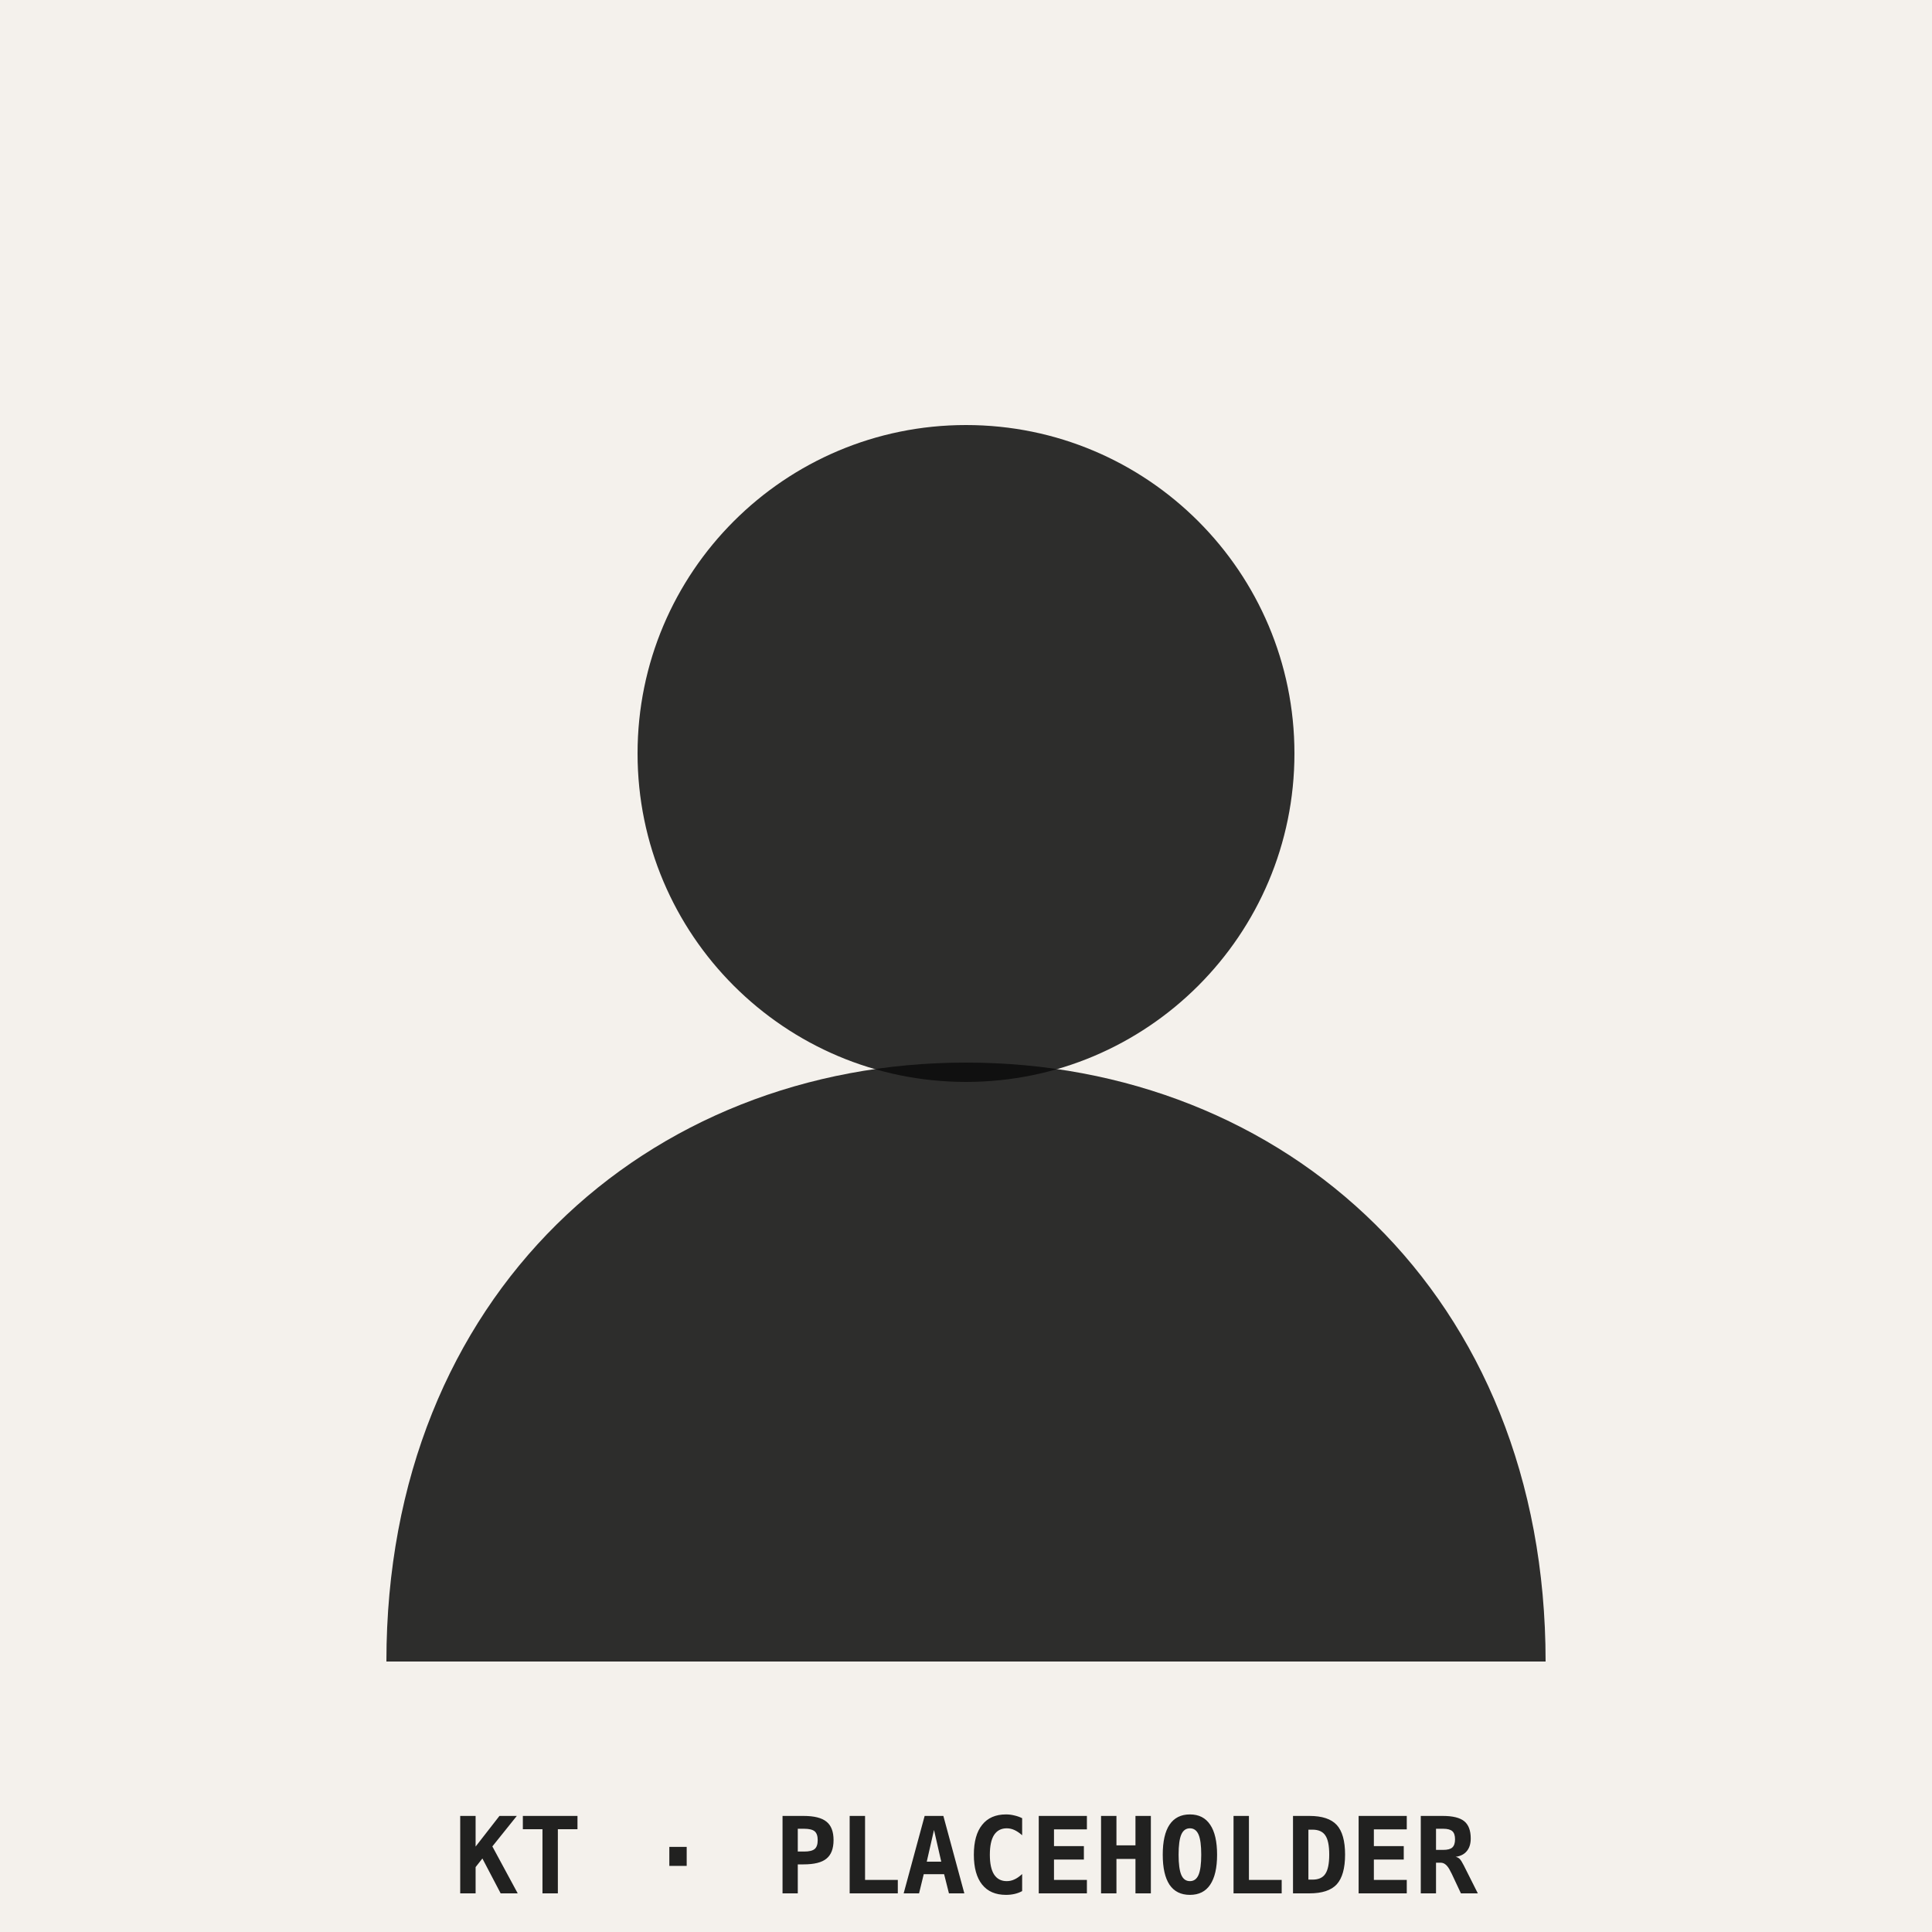
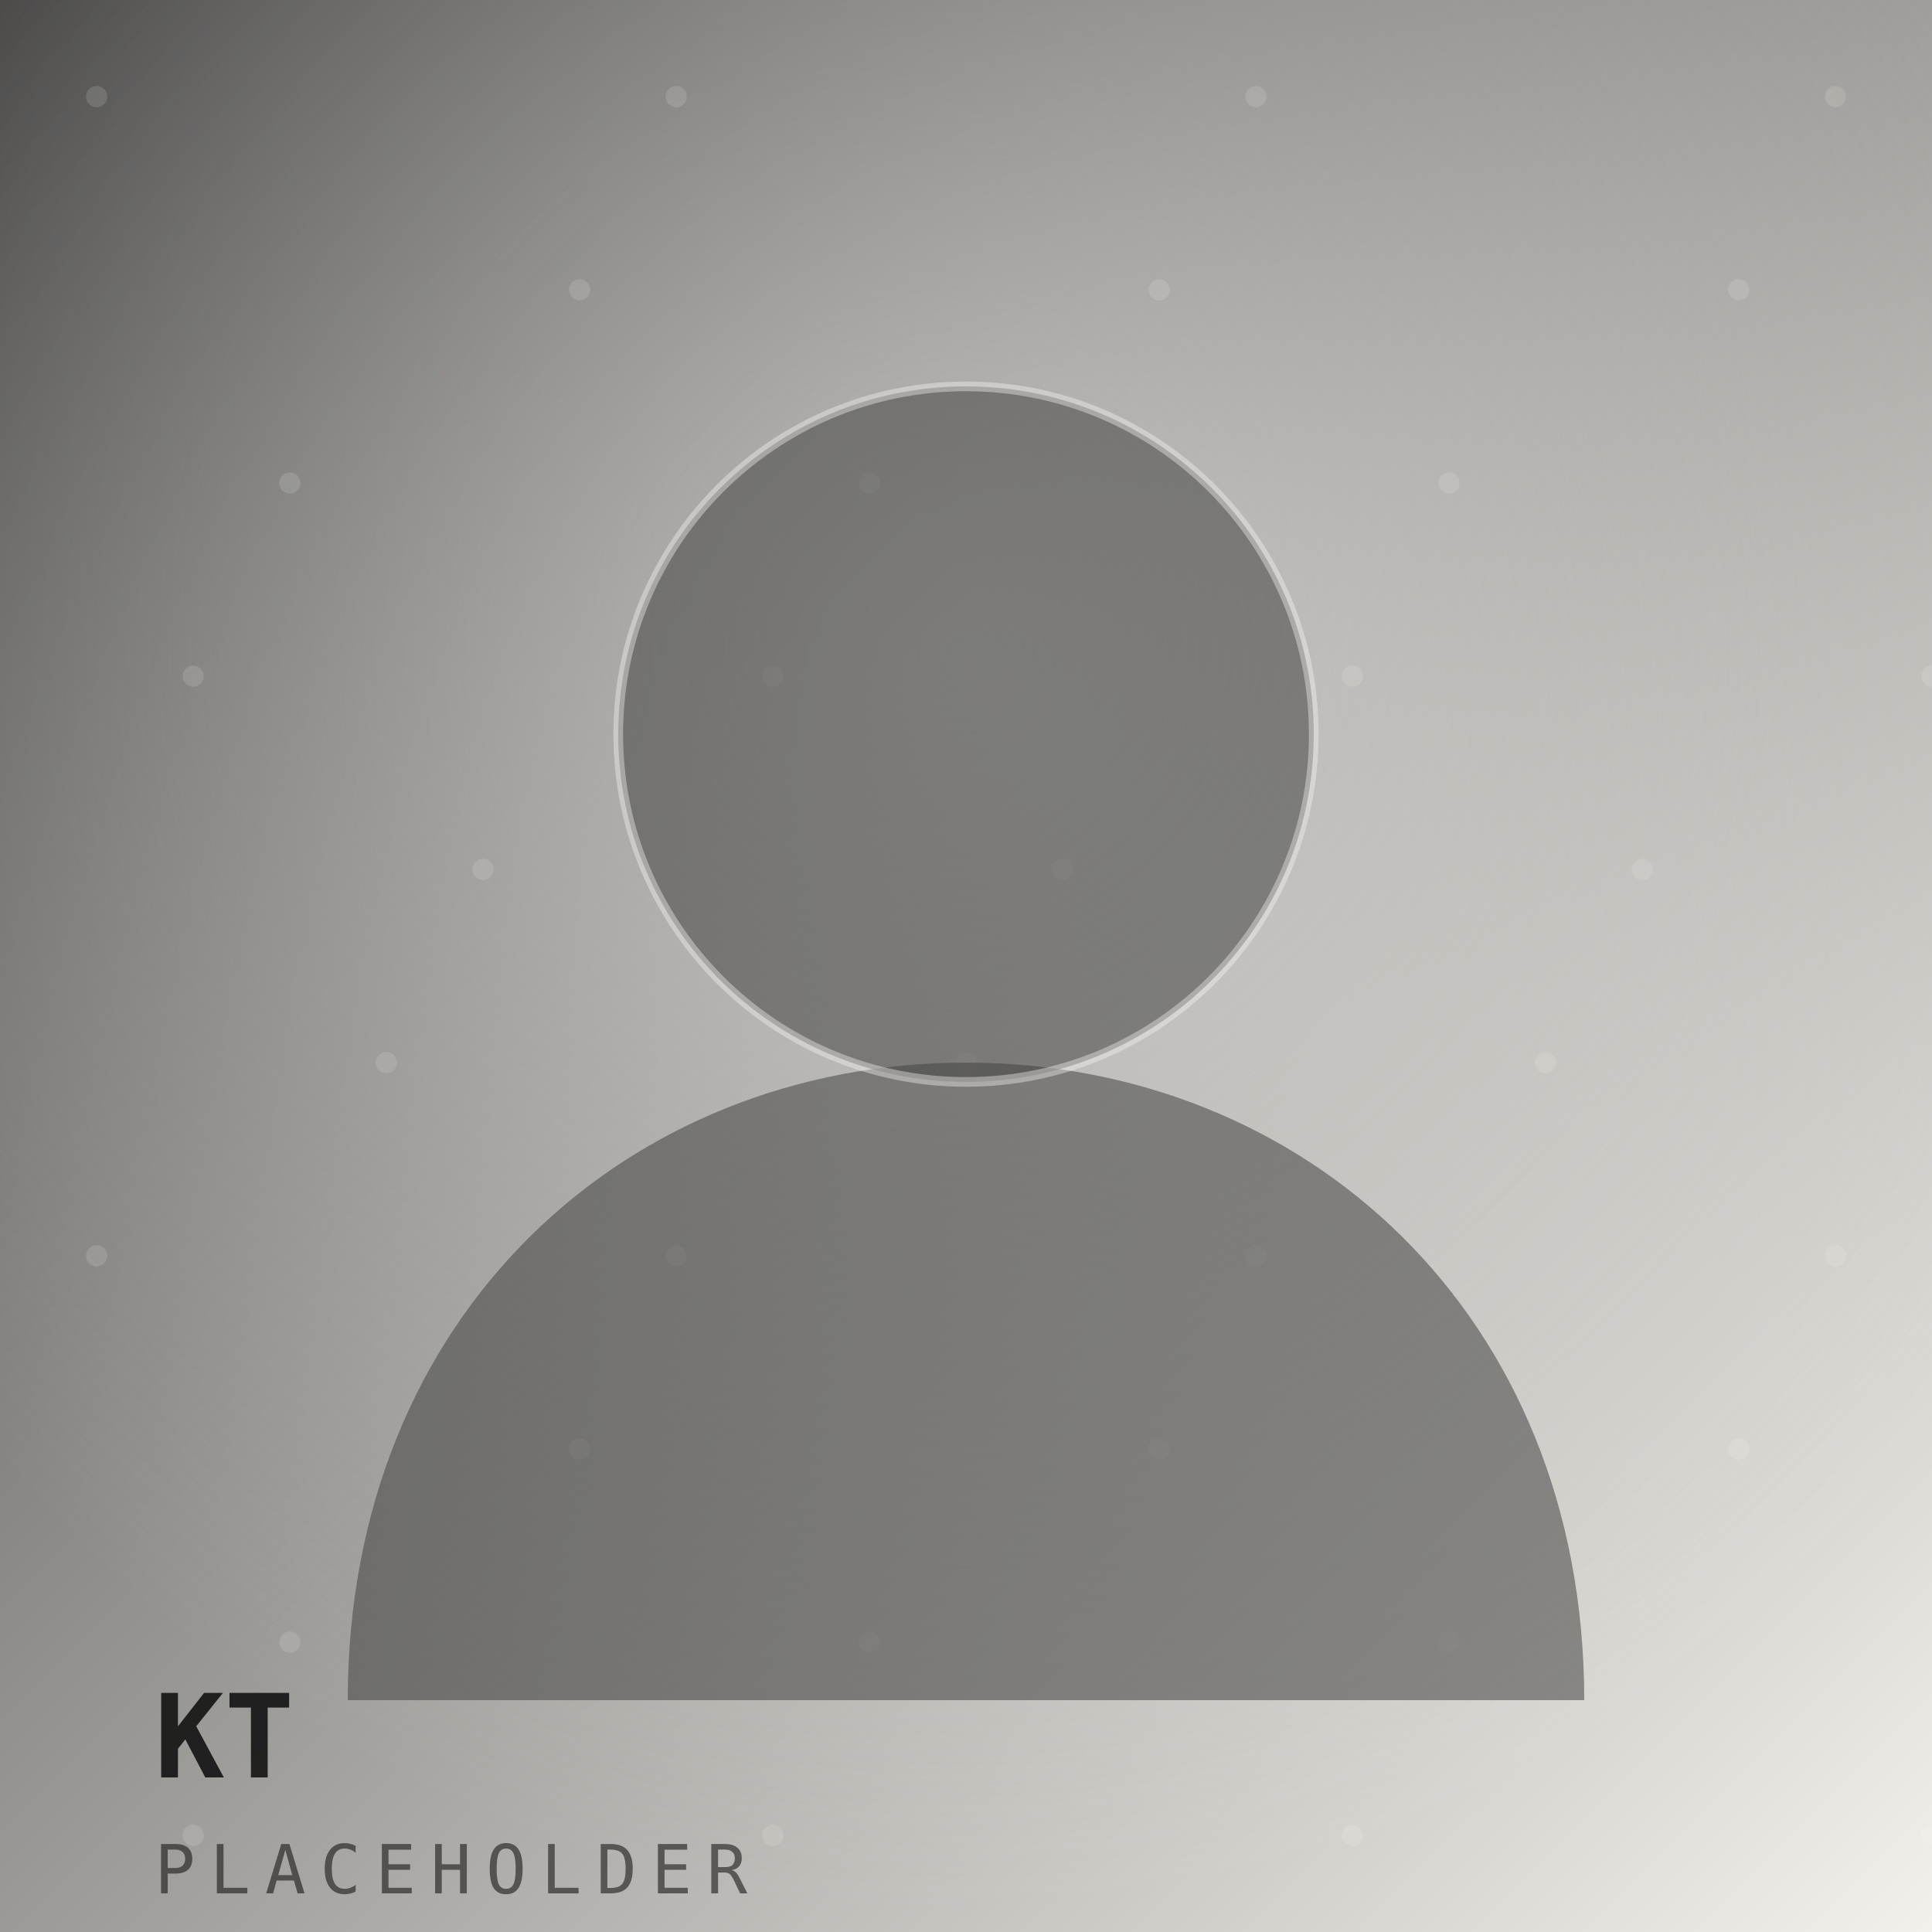
<svg xmlns="http://www.w3.org/2000/svg" viewBox="0 0 200 200" role="img" aria-label="Placeholder portrait">
-   <rect width="200" height="200" fill="#F4F1EC" />
-   <circle cx="100" cy="78" r="34" fill="#0A0A0A" opacity="0.85" />
-   <path d="M40 172c0-38 27-62 60-62s60 24 60 62" fill="#0A0A0A" opacity="0.85" />
-   <text x="100" y="196" font-family="'JetBrains Mono', monospace" font-size="11" font-weight="600" fill="#0A0A0A" text-anchor="middle" opacity="0.9">KT · PLACEHOLDER</text>
+   <defs>
+     <linearGradient id="pu6k-bg" x1="0" y1="0" x2="1" y2="1">
+       <stop offset="0" stop-color="#444342" />
+       <stop offset="1" stop-color="#F4F1EC" />
+     </linearGradient>
+     <radialGradient id="pu6k-glow" cx="50%" cy="34%" r="65%">
+       <stop offset="0" stop-color="#f8f6f3" stop-opacity="0.5" />
+       <stop offset="1" stop-color="#f8f6f3" stop-opacity="0" />
+     </radialGradient>
+   </defs>
+   <rect width="200" height="200" fill="url(#pu6k-bg)" />
+   <rect width="200" height="200" fill="url(#pu6k-glow)" />
+   <g>
+     <circle cx="10" cy="10" r="1.1" fill="#f8f6f3" opacity="0.14" />
+     <circle cx="70" cy="10" r="1.1" fill="#f8f6f3" opacity="0.14" />
+     <circle cx="130" cy="10" r="1.1" fill="#f8f6f3" opacity="0.14" />
+     <circle cx="190" cy="10" r="1.1" fill="#f8f6f3" opacity="0.14" />
+     <circle cx="60" cy="30" r="1.1" fill="#f8f6f3" opacity="0.14" />
+     <circle cx="120" cy="30" r="1.1" fill="#f8f6f3" opacity="0.14" />
+     <circle cx="180" cy="30" r="1.1" fill="#f8f6f3" opacity="0.14" />
+     <circle cx="30" cy="50" r="1.1" fill="#f8f6f3" opacity="0.14" />
+     <circle cx="90" cy="50" r="1.1" fill="#f8f6f3" opacity="0.14" />
+     <circle cx="150" cy="50" r="1.1" fill="#f8f6f3" opacity="0.14" />
+     <circle cx="20" cy="70" r="1.1" fill="#f8f6f3" opacity="0.14" />
+     <circle cx="80" cy="70" r="1.1" fill="#f8f6f3" opacity="0.14" />
+     <circle cx="140" cy="70" r="1.1" fill="#f8f6f3" opacity="0.14" />
+     <circle cx="200" cy="70" r="1.1" fill="#f8f6f3" opacity="0.14" />
+     <circle cx="50" cy="90" r="1.1" fill="#f8f6f3" opacity="0.14" />
+     <circle cx="110" cy="90" r="1.1" fill="#f8f6f3" opacity="0.14" />
+     <circle cx="170" cy="90" r="1.1" fill="#f8f6f3" opacity="0.14" />
+     <circle cx="40" cy="110" r="1.1" fill="#f8f6f3" opacity="0.14" />
+     <circle cx="100" cy="110" r="1.1" fill="#f8f6f3" opacity="0.14" />
+     <circle cx="160" cy="110" r="1.1" fill="#f8f6f3" opacity="0.14" />
+     <circle cx="10" cy="130" r="1.1" fill="#f8f6f3" opacity="0.14" />
+     <circle cx="70" cy="130" r="1.1" fill="#f8f6f3" opacity="0.14" />
+     <circle cx="130" cy="130" r="1.1" fill="#f8f6f3" opacity="0.14" />
+     <circle cx="190" cy="130" r="1.1" fill="#f8f6f3" opacity="0.14" />
+     <circle cx="60" cy="150" r="1.1" fill="#f8f6f3" opacity="0.14" />
+     <circle cx="120" cy="150" r="1.1" fill="#f8f6f3" opacity="0.14" />
+     <circle cx="180" cy="150" r="1.1" fill="#f8f6f3" opacity="0.14" />
+     <circle cx="30" cy="170" r="1.1" fill="#f8f6f3" opacity="0.14" />
+     <circle cx="90" cy="170" r="1.1" fill="#f8f6f3" opacity="0.14" />
+     <circle cx="150" cy="170" r="1.1" fill="#f8f6f3" opacity="0.14" />
+     <circle cx="20" cy="190" r="1.1" fill="#f8f6f3" opacity="0.14" />
+     <circle cx="80" cy="190" r="1.1" fill="#f8f6f3" opacity="0.14" />
+     <circle cx="140" cy="190" r="1.1" fill="#f8f6f3" opacity="0.14" />
+     <circle cx="200" cy="190" r="1.1" fill="#f8f6f3" opacity="0.14" />
+   </g>
+   <circle cx="100" cy="76" r="36" fill="#444342" opacity="0.55" />
+   <path d="M36 176c0-40 29-66 64-66s64 26 64 66" fill="#444342" opacity="0.55" />
+   <circle cx="100" cy="76" r="36" fill="none" stroke="#f8f6f3" stroke-width="1" opacity="0.4" />
+   <text x="16" y="184" font-family="'JetBrains Mono', monospace" font-size="12" font-weight="700" fill="#0A0A0A" opacity="0.85">KT</text>
+   <text x="16" y="196" font-family="'JetBrains Mono', monospace" font-size="7" letter-spacing="1.5" fill="#0A0A0A" opacity="0.55">PLACEHOLDER</text>
</svg>
